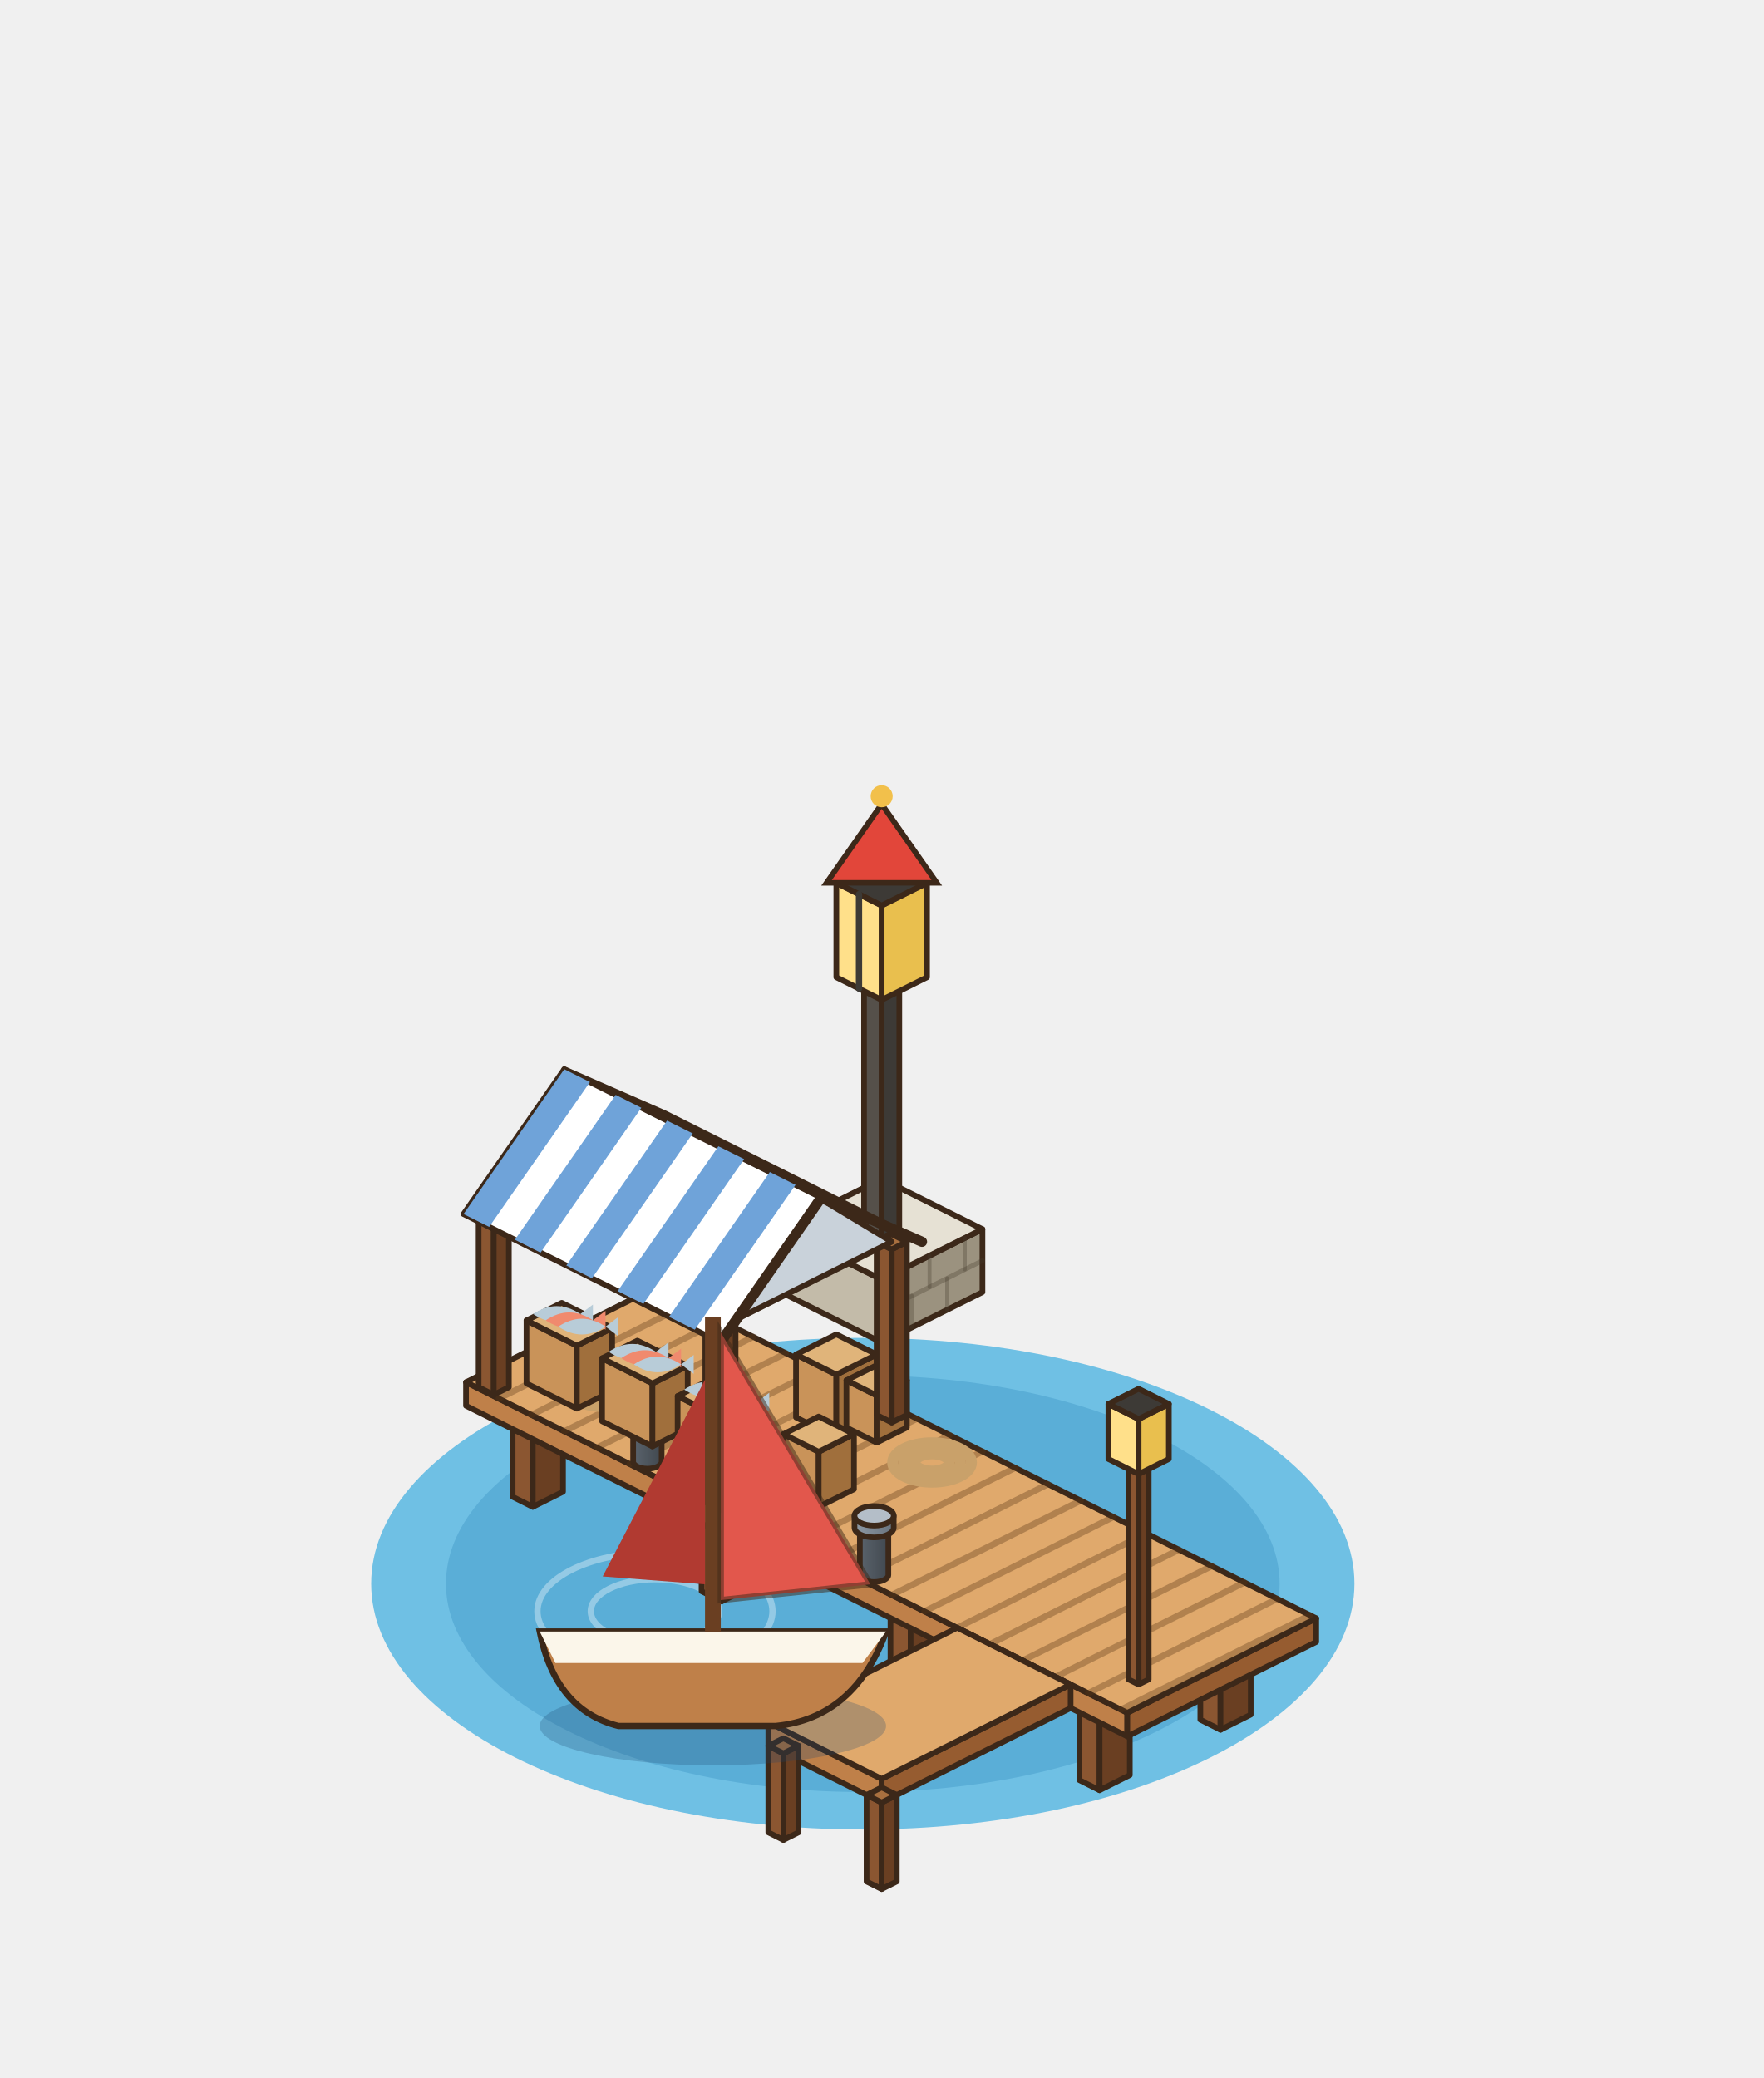
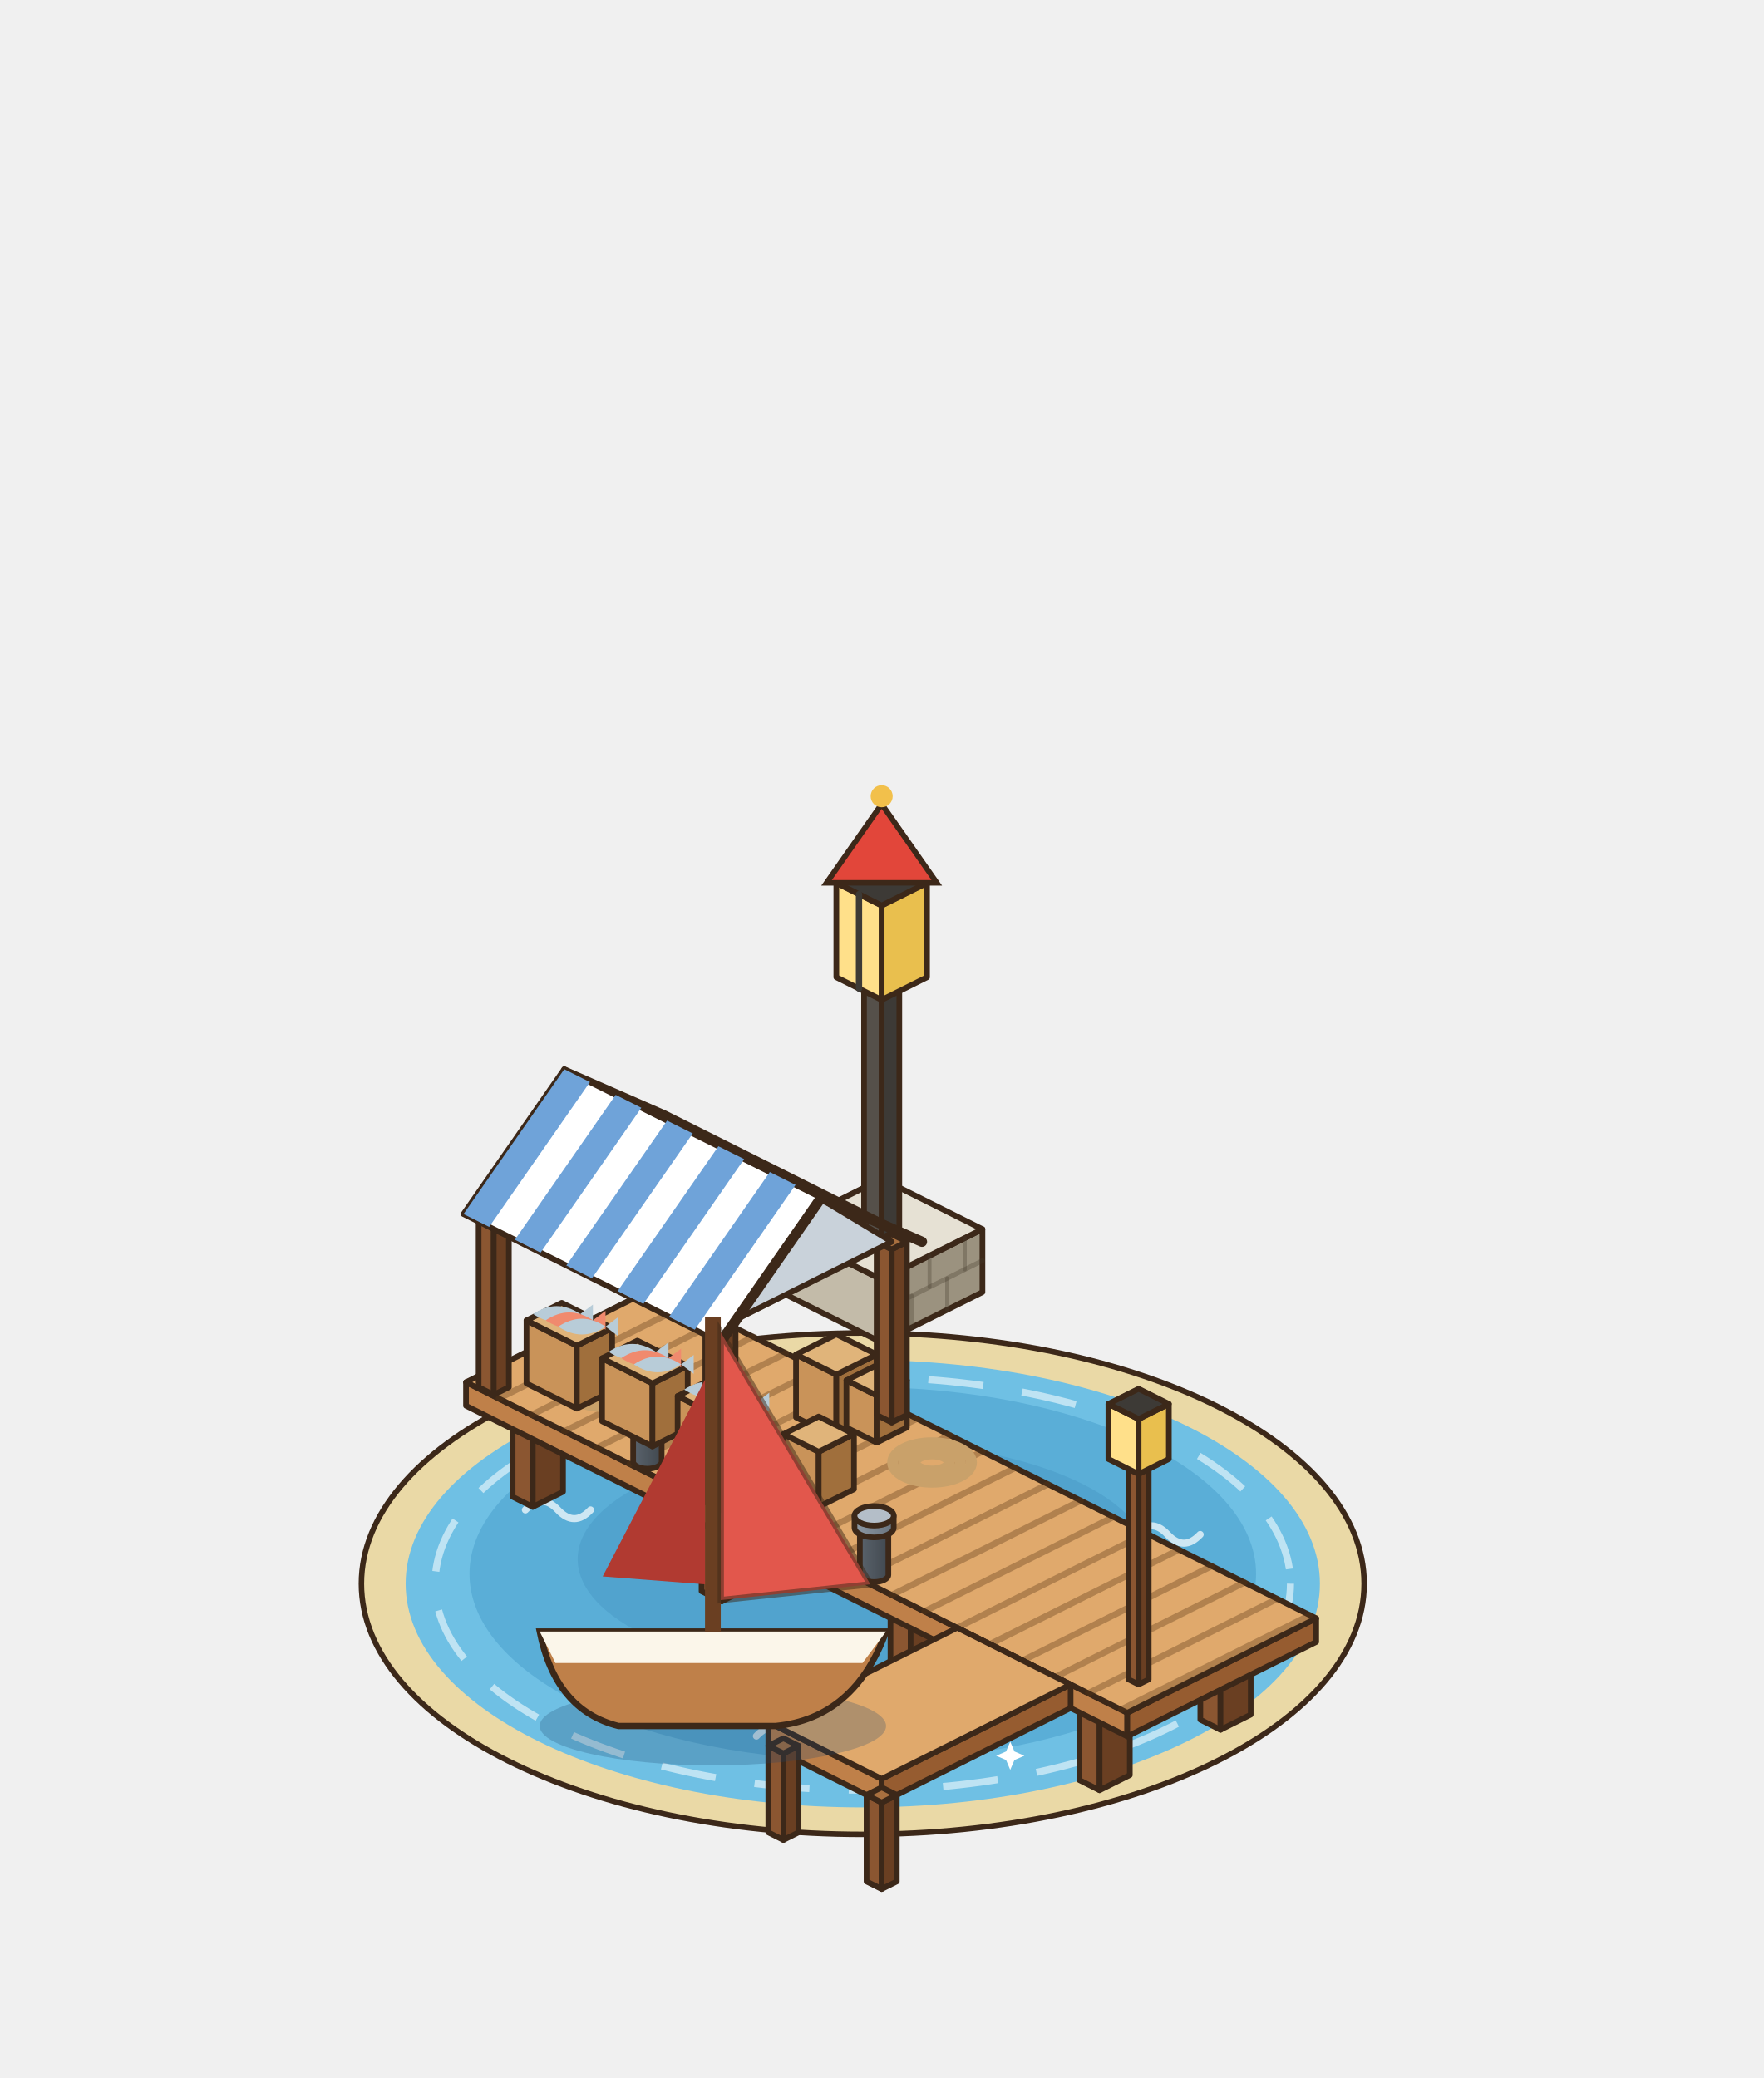
<svg xmlns="http://www.w3.org/2000/svg" width="280" height="330" viewBox="-140 -250 280 330">
  <g transform="scale(1.25)">
-     <ellipse cx="-2.4" cy="1.2" rx="62.45" ry="31.23" fill="#6FC0E4" />
-     <ellipse cx="-2.4" cy="1.2" rx="52.95" ry="26.47" fill="#5AAED7" />
-     <ellipse cx="-28.8" cy="4.7" rx="8.15" ry="4.07" fill="none" stroke="rgba(255,255,255,.35)" stroke-width="0.8" />
-     <ellipse cx="-28.8" cy="4.7" rx="14.93" ry="7.47" fill="none" stroke="rgba(255,255,255,.35)" stroke-width="0.8" />
+     <ellipse cx="-2.4" cy="1.2" rx="63.69" ry="31.85" fill="#EAD9A6" stroke="#3C2819" stroke-width="0.7" />
+     <ellipse cx="-2.4" cy="1.2" rx="58.07" ry="28.42" fill="#6FC0E4" />
+     <ellipse cx="-2.4" cy="-0.05" rx="49.96" ry="23.73" fill="#5AAED7" />
+     <ellipse cx="-2.4" cy="-1.92" rx="36.22" ry="14.99" fill="#499bc7" opacity=".55" />
+     <ellipse cx="-2.4" cy="1.2" rx="54.33" ry="26.23" fill="none" stroke="#FFFFFF" stroke-width="0.9" stroke-dasharray="7 5" opacity=".55" />
+     <path d="M-40.88,10.57 q2.07,-2.21 4.14,0 q2.07,2.21 4.14,0" fill="none" stroke="#FFFFFF" stroke-width="0.9" stroke-linecap="round" opacity=".7" />
+     <path d="M24.68,15.25 q2.07,-2.21 4.14,0 q2.07,2.21 4.14,0" fill="none" stroke="#FFFFFF" stroke-width="0.9" stroke-linecap="round" opacity=".7" />
+     <path d="M-15.91,20.56 q2.07,-2.21 4.14,0 q2.07,2.21 4.14,0" fill="none" stroke="#FFFFFF" stroke-width="0.9" stroke-linecap="round" opacity=".7" />
+     <path d="M32.18,-5.05 q2.07,-2.21 4.14,0 q2.07,2.21 4.14,0" fill="none" stroke="#FFFFFF" stroke-width="0.9" stroke-linecap="round" opacity=".7" />
+     <path d="M-45.26,-8.17 q2.07,-2.21 4.14,0 q2.07,2.21 4.14,0" fill="none" stroke="#FFFFFF" stroke-width="0.9" stroke-linecap="round" opacity=".7" />
+     <path d="M-27.38,12.77 L-26.63,14.51 L-24.89,15.25 L-26.63,16 L-27.38,17.74 L-28.12,16 L-29.86,15.25 L-28.12,14.51 Z" fill="#FFFFFF" />
+     <path d="M16.33,21.27 L16.87,22.52 L18.13,23.06 L16.87,23.6 L16.33,24.85 L15.8,23.6 L14.54,23.06 L15.8,22.52 Z" fill="#FFFFFF" />
    <polygon points="-12.8,-35.84 0,-29.44 0,-37.44 -12.8,-43.84" fill="#C3BBA9" stroke="#3C2819" stroke-width="0.72" stroke-linejoin="round" />
    <polygon points="12.8,-35.84 0,-29.44 0,-37.44 12.8,-43.84" fill="#9B927F" stroke="#3C2819" stroke-width="0.72" stroke-linejoin="round" />
    <polygon points="0,-50.24 12.8,-43.84 0,-37.44 -12.8,-43.84" fill="#E6E1D4" stroke="#3C2819" stroke-width="0.72" stroke-linejoin="round" />
    <line x1="12.8" y1="-39.84" x2="0" y2="-33.44" stroke="rgba(70,60,45,.32)" stroke-width="0.6" stroke-linecap="round" />
    <line x1="8.32" y1="-33.6" x2="8.32" y2="-37.6" stroke="rgba(70,60,45,.32)" stroke-width="0.5" stroke-linecap="round" />
    <line x1="3.84" y1="-31.36" x2="3.84" y2="-35.36" stroke="rgba(70,60,45,.32)" stroke-width="0.5" stroke-linecap="round" />
    <line x1="10.56" y1="-38.72" x2="10.56" y2="-42.72" stroke="rgba(70,60,45,.32)" stroke-width="0.5" stroke-linecap="round" />
    <line x1="6.08" y1="-36.48" x2="6.08" y2="-40.48" stroke="rgba(70,60,45,.32)" stroke-width="0.5" stroke-linecap="round" />
    <line x1="1.6" y1="-34.24" x2="1.6" y2="-38.24" stroke="rgba(70,60,45,.32)" stroke-width="0.5" stroke-linecap="round" />
    <polygon points="-2.24,-43.84 0,-42.72 0,-74.72 -2.24,-75.84" fill="#55504A" stroke="#3C2819" stroke-width="0.72" stroke-linejoin="round" />
    <polygon points="2.24,-43.84 0,-42.72 0,-74.72 2.24,-75.84" fill="#3D3A36" stroke="#3C2819" stroke-width="0.72" stroke-linejoin="round" />
    <polygon points="0,-76.96 2.24,-75.84 0,-74.72 -2.24,-75.84" fill="#55504A" stroke="#3C2819" stroke-width="0.72" stroke-linejoin="round" />
    <polygon points="-5.76,-75.84 0,-72.96 0,-84.96 -5.76,-87.84" fill="#FFE08A" stroke="#3C2819" stroke-width="0.72" stroke-linejoin="round" />
    <polygon points="5.76,-75.84 0,-72.96 0,-84.96 5.76,-87.84" fill="#E9BF4E" stroke="#3C2819" stroke-width="0.72" stroke-linejoin="round" />
    <polygon points="0,-90.72 5.76,-87.84 0,-84.96 -5.76,-87.84" fill="#3D3A36" stroke="#3C2819" stroke-width="0.72" stroke-linejoin="round" />
    <line x1="-2.88" y1="-74.4" x2="-2.88" y2="-86.4" stroke="#3D3A36" stroke-width="0.8" stroke-linecap="round" />
    <path d="M-7,-87.84 L0,-97.84 L7,-87.84 Z" fill="#E2463A" stroke="#3C2819" stroke-width="0.7" />
    <circle cx="0" cy="-98.84" r="1.4" fill="#F2C04B" />
    <polygon points="-46.88,-9.84 -44.32,-8.56 -44.32,-19.56 -46.88,-20.84" fill="#8B5631" stroke="#3C2819" stroke-width="0.72" stroke-linejoin="round" />
    <polygon points="-40.48,-10.48 -44.32,-8.56 -44.32,-19.56 -40.48,-21.48" fill="#6A3F22" stroke="#3C2819" stroke-width="0.72" stroke-linejoin="round" />
    <polygon points="-43.04,-22.76 -40.48,-21.48 -44.32,-19.56 -46.88,-20.84" fill="#A9703F" stroke="#3C2819" stroke-width="0.72" stroke-linejoin="round" />
    <polygon points="-31.52,-17.52 -28.96,-16.24 -28.96,-27.24 -31.52,-28.52" fill="#8B5631" stroke="#3C2819" stroke-width="0.72" stroke-linejoin="round" />
    <polygon points="-25.12,-18.16 -28.96,-16.24 -28.96,-27.24 -25.12,-29.16" fill="#6A3F22" stroke="#3C2819" stroke-width="0.72" stroke-linejoin="round" />
    <polygon points="-27.68,-30.44 -25.12,-29.16 -28.96,-27.24 -31.52,-28.52" fill="#A9703F" stroke="#3C2819" stroke-width="0.72" stroke-linejoin="round" />
    <polygon points="-22.88,2.16 -20.32,3.44 -20.32,-7.56 -22.88,-8.84" fill="#8B5631" stroke="#3C2819" stroke-width="0.72" stroke-linejoin="round" />
    <polygon points="-16.48,1.52 -20.32,3.44 -20.32,-7.56 -16.48,-9.48" fill="#6A3F22" stroke="#3C2819" stroke-width="0.72" stroke-linejoin="round" />
    <polygon points="-19.04,-10.76 -16.48,-9.48 -20.32,-7.56 -22.88,-8.84" fill="#A9703F" stroke="#3C2819" stroke-width="0.72" stroke-linejoin="round" />
    <polygon points="-7.52,-5.52 -4.96,-4.24 -4.96,-15.24 -7.52,-16.52" fill="#8B5631" stroke="#3C2819" stroke-width="0.72" stroke-linejoin="round" />
    <polygon points="-1.12,-6.16 -4.96,-4.24 -4.96,-15.24 -1.12,-17.16" fill="#6A3F22" stroke="#3C2819" stroke-width="0.72" stroke-linejoin="round" />
    <polygon points="-3.68,-18.44 -1.12,-17.16 -4.96,-15.24 -7.52,-16.52" fill="#A9703F" stroke="#3C2819" stroke-width="0.72" stroke-linejoin="round" />
    <polygon points="1.12,14.16 3.68,15.44 3.68,4.44 1.12,3.16" fill="#8B5631" stroke="#3C2819" stroke-width="0.72" stroke-linejoin="round" />
    <polygon points="7.52,13.52 3.68,15.44 3.68,4.44 7.52,2.52" fill="#6A3F22" stroke="#3C2819" stroke-width="0.72" stroke-linejoin="round" />
    <polygon points="4.96,1.24 7.52,2.52 3.68,4.44 1.12,3.16" fill="#A9703F" stroke="#3C2819" stroke-width="0.72" stroke-linejoin="round" />
    <polygon points="16.48,6.48 19.04,7.76 19.04,-3.24 16.48,-4.52" fill="#8B5631" stroke="#3C2819" stroke-width="0.72" stroke-linejoin="round" />
    <polygon points="22.88,5.84 19.04,7.76 19.04,-3.24 22.88,-5.16" fill="#6A3F22" stroke="#3C2819" stroke-width="0.72" stroke-linejoin="round" />
    <polygon points="20.32,-6.44 22.88,-5.16 19.04,-3.24 16.48,-4.52" fill="#A9703F" stroke="#3C2819" stroke-width="0.72" stroke-linejoin="round" />
    <polygon points="25.12,26.16 27.68,27.44 27.68,16.44 25.12,15.16" fill="#8B5631" stroke="#3C2819" stroke-width="0.72" stroke-linejoin="round" />
    <polygon points="31.52,25.52 27.68,27.44 27.68,16.44 31.52,14.52" fill="#6A3F22" stroke="#3C2819" stroke-width="0.72" stroke-linejoin="round" />
    <polygon points="28.96,13.24 31.52,14.52 27.68,16.44 25.12,15.16" fill="#A9703F" stroke="#3C2819" stroke-width="0.72" stroke-linejoin="round" />
    <polygon points="40.48,18.48 43.04,19.76 43.04,8.76 40.48,7.48" fill="#8B5631" stroke="#3C2819" stroke-width="0.72" stroke-linejoin="round" />
    <polygon points="46.88,17.84 43.04,19.76 43.04,8.76 46.88,6.84" fill="#6A3F22" stroke="#3C2819" stroke-width="0.72" stroke-linejoin="round" />
    <polygon points="44.32,5.56 46.88,6.84 43.04,8.76 40.48,7.48" fill="#A9703F" stroke="#3C2819" stroke-width="0.72" stroke-linejoin="round" />
    <polygon points="-52.8,-21.4 31.2,20.6 31.2,17.6 -52.8,-24.4" fill="#BF8049" stroke="#3C2819" stroke-width="0.72" stroke-linejoin="round" />
    <polygon points="55.2,8.6 31.2,20.6 31.2,17.6 55.2,5.6" fill="#965C30" stroke="#3C2819" stroke-width="0.72" stroke-linejoin="round" />
    <polygon points="-28.8,-36.4 55.2,5.6 31.2,17.6 -52.8,-24.4" fill="#E0A96C" stroke="#3C2819" stroke-width="0.72" stroke-linejoin="round" />
    <line x1="-24.64" y1="-34.32" x2="-48.64" y2="-22.32" stroke="rgba(90,55,25,.35)" stroke-width="0.8" stroke-linecap="round" />
    <line x1="-20.48" y1="-32.24" x2="-44.48" y2="-20.24" stroke="rgba(90,55,25,.35)" stroke-width="0.8" stroke-linecap="round" />
    <line x1="-16.32" y1="-30.16" x2="-40.32" y2="-18.16" stroke="rgba(90,55,25,.35)" stroke-width="0.8" stroke-linecap="round" />
    <line x1="-12.16" y1="-28.08" x2="-36.16" y2="-16.08" stroke="rgba(90,55,25,.35)" stroke-width="0.8" stroke-linecap="round" />
    <line x1="-8" y1="-26" x2="-32" y2="-14" stroke="rgba(90,55,25,.35)" stroke-width="0.8" stroke-linecap="round" />
    <line x1="-3.84" y1="-23.92" x2="-27.84" y2="-11.92" stroke="rgba(90,55,25,.35)" stroke-width="0.8" stroke-linecap="round" />
    <line x1="0.32" y1="-21.84" x2="-23.68" y2="-9.84" stroke="rgba(90,55,25,.35)" stroke-width="0.8" stroke-linecap="round" />
    <line x1="4.48" y1="-19.76" x2="-19.52" y2="-7.76" stroke="rgba(90,55,25,.35)" stroke-width="0.8" stroke-linecap="round" />
    <line x1="8.64" y1="-17.68" x2="-15.36" y2="-5.68" stroke="rgba(90,55,25,.35)" stroke-width="0.8" stroke-linecap="round" />
    <line x1="12.8" y1="-15.6" x2="-11.2" y2="-3.6" stroke="rgba(90,55,25,.35)" stroke-width="0.8" stroke-linecap="round" />
    <line x1="16.96" y1="-13.52" x2="-7.04" y2="-1.52" stroke="rgba(90,55,25,.35)" stroke-width="0.8" stroke-linecap="round" />
    <line x1="21.12" y1="-11.44" x2="-2.88" y2="0.56" stroke="rgba(90,55,25,.35)" stroke-width="0.8" stroke-linecap="round" />
    <line x1="25.28" y1="-9.36" x2="1.28" y2="2.64" stroke="rgba(90,55,25,.35)" stroke-width="0.8" stroke-linecap="round" />
    <line x1="29.44" y1="-7.28" x2="5.44" y2="4.72" stroke="rgba(90,55,25,.35)" stroke-width="0.8" stroke-linecap="round" />
    <line x1="33.6" y1="-5.2" x2="9.6" y2="6.8" stroke="rgba(90,55,25,.35)" stroke-width="0.8" stroke-linecap="round" />
    <line x1="37.76" y1="-3.12" x2="13.76" y2="8.88" stroke="rgba(90,55,25,.35)" stroke-width="0.8" stroke-linecap="round" />
    <line x1="41.92" y1="-1.04" x2="17.92" y2="10.96" stroke="rgba(90,55,25,.35)" stroke-width="0.8" stroke-linecap="round" />
    <line x1="46.08" y1="1.04" x2="22.08" y2="13.04" stroke="rgba(90,55,25,.35)" stroke-width="0.8" stroke-linecap="round" />
    <line x1="50.24" y1="3.12" x2="26.24" y2="15.12" stroke="rgba(90,55,25,.35)" stroke-width="0.8" stroke-linecap="round" />
    <line x1="54.4" y1="5.2" x2="30.4" y2="17.2" stroke="rgba(90,55,25,.35)" stroke-width="0.8" stroke-linecap="round" />
    <polygon points="-14.4,21.8 0,29 0,26 -14.4,18.8" fill="#BF8049" stroke="#3C2819" stroke-width="0.72" stroke-linejoin="round" />
    <polygon points="24,17 0,29 0,26 24,14" fill="#965C30" stroke="#3C2819" stroke-width="0.72" stroke-linejoin="round" />
    <polygon points="9.6,6.8 24,14 0,26 -14.4,18.8" fill="#E0A96C" stroke="#3C2819" stroke-width="0.72" stroke-linejoin="round" />
    <polygon points="-1.92,39.04 0,40 0,29 -1.92,28.04" fill="#8B5631" stroke="#3C2819" stroke-width="0.72" stroke-linejoin="round" />
    <polygon points="1.92,39.04 0,40 0,29 1.92,28.04" fill="#6A3F22" stroke="#3C2819" stroke-width="0.72" stroke-linejoin="round" />
    <polygon points="0,27.08 1.92,28.04 0,29 -1.92,28.04" fill="#A9703F" stroke="#3C2819" stroke-width="0.72" stroke-linejoin="round" />
    <polygon points="-14.4,32.8 -12.48,33.76 -12.48,22.76 -14.4,21.8" fill="#8B5631" stroke="#3C2819" stroke-width="0.72" stroke-linejoin="round" />
    <polygon points="-10.56,32.8 -12.48,33.76 -12.48,22.76 -10.56,21.8" fill="#6A3F22" stroke="#3C2819" stroke-width="0.72" stroke-linejoin="round" />
    <polygon points="-12.48,20.84 -10.56,21.8 -12.48,22.76 -14.4,21.8" fill="#A9703F" stroke="#3C2819" stroke-width="0.72" stroke-linejoin="round" />
    <defs>
      <linearGradient id="bl-230" x1="0" x2="1">
        <stop offset="0" stop-color="#5A636C" />
        <stop offset="1" stop-color="#41484F" />
      </linearGradient>
    </defs>
    <path d="M-2.77,-5.92 L-2.77,0.08 A1.81,0.91 0 0 0 0.85,0.08 L0.85,-5.92 Z" fill="url(#bl-230)" stroke="#3C2819" stroke-width="0.72" stroke-linejoin="round" />
    <ellipse cx="-0.96" cy="-5.92" rx="1.81" ry="0.91" fill="#5A636C" stroke="#3C2819" stroke-width="0.72" stroke-linejoin="round" />
    <defs>
      <linearGradient id="bt-230" x1="0" x2="1">
        <stop offset="0" stop-color="#8E99A4" />
        <stop offset="1" stop-color="#68737E" />
      </linearGradient>
    </defs>
    <path d="M-3.45,-7.42 L-3.45,-5.92 A2.49,1.24 0 0 0 1.53,-5.92 L1.53,-7.42 Z" fill="url(#bt-230)" stroke="#3C2819" stroke-width="0.72" stroke-linejoin="round" />
    <ellipse cx="-0.96" cy="-7.42" rx="2.49" ry="1.24" fill="#B4BEC8" stroke="#3C2819" stroke-width="0.72" stroke-linejoin="round" />
    <defs>
      <linearGradient id="bl-140" x1="0" x2="1">
        <stop offset="0" stop-color="#5A636C" />
        <stop offset="1" stop-color="#41484F" />
      </linearGradient>
    </defs>
    <path d="M-31.57,-20.32 L-31.57,-14.32 A1.81,0.91 0 0 0 -27.95,-14.32 L-27.95,-20.32 Z" fill="url(#bl-140)" stroke="#3C2819" stroke-width="0.72" stroke-linejoin="round" />
    <ellipse cx="-29.76" cy="-20.32" rx="1.81" ry="0.91" fill="#5A636C" stroke="#3C2819" stroke-width="0.72" stroke-linejoin="round" />
    <defs>
      <linearGradient id="bt-140" x1="0" x2="1">
        <stop offset="0" stop-color="#8E99A4" />
        <stop offset="1" stop-color="#68737E" />
      </linearGradient>
    </defs>
    <path d="M-32.25,-21.82 L-32.25,-20.32 A2.49,1.24 0 0 0 -27.27,-20.32 L-27.27,-21.82 Z" fill="url(#bt-140)" stroke="#3C2819" stroke-width="0.72" stroke-linejoin="round" />
    <ellipse cx="-29.76" cy="-21.82" rx="2.49" ry="1.24" fill="#B4BEC8" stroke="#3C2819" stroke-width="0.72" stroke-linejoin="round" />
    <ellipse cx="6.4" cy="-14.2" rx="5" ry="2.5" fill="none" stroke="#C9A16A" stroke-width="1.4" />
    <ellipse cx="6.4" cy="-14.2" rx="3.6" ry="1.8" fill="none" stroke="#C9A16A" stroke-width="1.4" />
    <ellipse cx="6.4" cy="-14.2" rx="2.2" ry="1.1" fill="none" stroke="#C9A16A" stroke-width="1.4" />
    <ellipse cx="-35.2" cy="-23.8" rx="5" ry="2.5" fill="none" stroke="#C9A16A" stroke-width="1.4" />
    <ellipse cx="-35.2" cy="-23.8" rx="3.6" ry="1.8" fill="none" stroke="#C9A16A" stroke-width="1.4" />
    <ellipse cx="-35.2" cy="-23.8" rx="2.2" ry="1.1" fill="none" stroke="#C9A16A" stroke-width="1.4" />
    <polygon points="-10.88,-19.92 -5.76,-17.36 -5.76,-25.36 -10.88,-27.92" fill="#C99359" stroke="#3C2819" stroke-width="0.72" stroke-linejoin="round" />
    <polygon points="-0.64,-19.92 -5.76,-17.36 -5.76,-25.36 -0.64,-27.92" fill="#A06F3C" stroke="#3C2819" stroke-width="0.72" stroke-linejoin="round" />
    <polygon points="-5.76,-30.48 -0.64,-27.92 -5.76,-25.36 -10.88,-27.92" fill="#E0B47A" stroke="#3C2819" stroke-width="0.72" stroke-linejoin="round" />
    <polygon points="-4.48,-18.64 -0.64,-16.72 -0.64,-22.72 -4.48,-24.64" fill="#C99359" stroke="#3C2819" stroke-width="0.72" stroke-linejoin="round" />
    <polygon points="3.2,-18.64 -0.64,-16.72 -0.64,-22.72 3.2,-24.64" fill="#A06F3C" stroke="#3C2819" stroke-width="0.72" stroke-linejoin="round" />
    <polygon points="-0.64,-26.56 3.2,-24.64 -0.64,-22.72 -4.48,-24.64" fill="#E0B47A" stroke="#3C2819" stroke-width="0.72" stroke-linejoin="round" />
    <polygon points="-29.44,-34.64 -27.52,-33.68 -27.52,-55.68 -29.44,-56.64" fill="#8B5631" stroke="#3C2819" stroke-width="0.72" stroke-linejoin="round" />
    <polygon points="-25.6,-34.64 -27.52,-33.68 -27.52,-55.68 -25.6,-56.64" fill="#6A3F22" stroke="#3C2819" stroke-width="0.72" stroke-linejoin="round" />
    <polygon points="-27.52,-57.6 -25.6,-56.64 -27.52,-55.68 -29.44,-56.64" fill="#A9703F" stroke="#3C2819" stroke-width="0.72" stroke-linejoin="round" />
    <polygon points="-0.64,-20.24 1.28,-19.28 1.28,-41.28 -0.64,-42.24" fill="#8B5631" stroke="#3C2819" stroke-width="0.72" stroke-linejoin="round" />
    <polygon points="3.2,-20.24 1.28,-19.28 1.28,-41.28 3.2,-42.24" fill="#6A3F22" stroke="#3C2819" stroke-width="0.72" stroke-linejoin="round" />
    <polygon points="1.28,-43.2 3.2,-42.24 1.28,-41.28 -0.64,-42.24" fill="#A9703F" stroke="#3C2819" stroke-width="0.72" stroke-linejoin="round" />
    <polygon points="-45.12,-24.24 -38.72,-21.04 -38.72,-29.04 -45.12,-32.24" fill="#C99359" stroke="#3C2819" stroke-width="0.72" stroke-linejoin="round" />
    <polygon points="-34.24,-23.28 -38.72,-21.04 -38.72,-29.04 -34.24,-31.28" fill="#A06F3C" stroke="#3C2819" stroke-width="0.72" stroke-linejoin="round" />
    <polygon points="-40.64,-34.48 -34.24,-31.28 -38.72,-29.04 -45.12,-32.24" fill="#E0B47A" stroke="#3C2819" stroke-width="0.72" stroke-linejoin="round" />
    <path d="M-44.28,-33.06 q3,-2 6,0 q-3,2 -6,0 Z M-38.28,-33.06 l1.6,-1.2 l0,2.4 Z" fill="#B8CCD8" />
    <path d="M-42.68,-32.26 q3,-2 6,0 q-3,2 -6,0 Z M-36.68,-32.26 l1.6,-1.2 l0,2.4 Z" fill="#F08A6E" />
    <path d="M-41.08,-31.46 q3,-2 6,0 q-3,2 -6,0 Z M-35.08,-31.46 l1.6,-1.2 l0,2.4 Z" fill="#B8CCD8" />
    <polygon points="-35.52,-19.44 -29.12,-16.24 -29.12,-24.24 -35.52,-27.44" fill="#C99359" stroke="#3C2819" stroke-width="0.72" stroke-linejoin="round" />
    <polygon points="-24.64,-18.48 -29.12,-16.24 -29.12,-24.24 -24.64,-26.48" fill="#A06F3C" stroke="#3C2819" stroke-width="0.72" stroke-linejoin="round" />
    <polygon points="-31.04,-29.68 -24.64,-26.48 -29.12,-24.24 -35.52,-27.44" fill="#E0B47A" stroke="#3C2819" stroke-width="0.72" stroke-linejoin="round" />
    <path d="M-34.68,-28.26 q3,-2 6,0 q-3,2 -6,0 Z M-28.68,-28.26 l1.6,-1.2 l0,2.4 Z" fill="#B8CCD8" />
    <path d="M-33.08,-27.46 q3,-2 6,0 q-3,2 -6,0 Z M-27.08,-27.46 l1.6,-1.2 l0,2.4 Z" fill="#F08A6E" />
    <path d="M-31.48,-26.66 q3,-2 6,0 q-3,2 -6,0 Z M-25.48,-26.66 l1.6,-1.2 l0,2.4 Z" fill="#B8CCD8" />
    <polygon points="-25.92,-14.64 -19.52,-11.44 -19.52,-19.44 -25.92,-22.64" fill="#C99359" stroke="#3C2819" stroke-width="0.72" stroke-linejoin="round" />
    <polygon points="-15.04,-13.68 -19.52,-11.44 -19.52,-19.44 -15.04,-21.68" fill="#A06F3C" stroke="#3C2819" stroke-width="0.72" stroke-linejoin="round" />
    <polygon points="-21.44,-24.88 -15.04,-21.68 -19.52,-19.44 -25.92,-22.64" fill="#E0B47A" stroke="#3C2819" stroke-width="0.72" stroke-linejoin="round" />
    <path d="M-25.08,-23.46 q3,-2 6,0 q-3,2 -6,0 Z M-19.08,-23.46 l1.6,-1.2 l0,2.4 Z" fill="#B8CCD8" />
    <path d="M-23.48,-22.66 q3,-2 6,0 q-3,2 -6,0 Z M-17.48,-22.66 l1.6,-1.2 l0,2.4 Z" fill="#F08A6E" />
    <path d="M-21.88,-21.86 q3,-2 6,0 q-3,2 -6,0 Z M-15.88,-21.86 l1.6,-1.2 l0,2.4 Z" fill="#B8CCD8" />
    <polygon points="-51.2,-23.76 -49.28,-22.8 -49.28,-44.8 -51.2,-45.76" fill="#8B5631" stroke="#3C2819" stroke-width="0.72" stroke-linejoin="round" />
    <polygon points="-47.36,-23.76 -49.28,-22.8 -49.28,-44.8 -47.36,-45.76" fill="#6A3F22" stroke="#3C2819" stroke-width="0.72" stroke-linejoin="round" />
    <polygon points="-49.28,-46.72 -47.36,-45.76 -49.28,-44.8 -51.2,-45.76" fill="#A9703F" stroke="#3C2819" stroke-width="0.72" stroke-linejoin="round" />
    <polygon points="-22.4,-9.36 -20.48,-8.4 -20.48,-30.4 -22.4,-31.36" fill="#8B5631" stroke="#3C2819" stroke-width="0.72" stroke-linejoin="round" />
    <polygon points="-18.56,-9.36 -20.48,-8.4 -20.48,-30.4 -18.56,-31.36" fill="#6A3F22" stroke="#3C2819" stroke-width="0.72" stroke-linejoin="round" />
    <polygon points="-20.48,-32.32 -18.56,-31.36 -20.48,-30.4 -22.4,-31.36" fill="#A9703F" stroke="#3C2819" stroke-width="0.72" stroke-linejoin="round" />
    <polygon points="-27.52,-58.56 5.12,-42.24 -7.68,-47.84 -40.32,-64.16" fill="#DDE6EE" stroke="#3C2819" stroke-width="0.72" stroke-linejoin="round" />
    <polygon points="1.28,-42.24 -20.48,-31.36 -9.6,-48.8" fill="#C9D2DA" stroke="#3C2819" stroke-width="0.72" stroke-linejoin="round" />
    <polygon points="-40.32,-64.16 -7.68,-47.84 -20.48,-29.44 -53.12,-45.76" fill="#FFFFFF" stroke="#3C2819" stroke-width="0.72" stroke-linejoin="round" />
    <polyline points="5.12,-42.24 -7.68,-47.84 -20.48,-29.44" fill="none" stroke="#3C2819" stroke-width="1.3" stroke-linejoin="round" stroke-linecap="round" />
    <polygon points="-40.32,-64.16 -37.06,-62.53 -49.86,-44.13 -53.12,-45.76" fill="#6FA3D9" />
    <polygon points="-33.79,-60.9 -30.53,-59.26 -43.33,-40.86 -46.59,-42.5" fill="#6FA3D9" />
    <polygon points="-27.26,-57.63 -24,-56 -36.8,-37.6 -40.06,-39.23" fill="#6FA3D9" />
    <polygon points="-20.74,-54.37 -17.47,-52.74 -30.27,-34.34 -33.54,-35.97" fill="#6FA3D9" />
    <polygon points="-14.21,-51.1 -10.94,-49.47 -23.74,-31.07 -27.01,-32.7" fill="#6FA3D9" />
    <polygon points="-12.48,-10.8 -8,-8.56 -8,-15.56 -12.48,-17.8" fill="#C99359" stroke="#3C2819" stroke-width="0.72" stroke-linejoin="round" />
    <polygon points="-3.52,-10.8 -8,-8.56 -8,-15.56 -3.52,-17.8" fill="#A06F3C" stroke="#3C2819" stroke-width="0.72" stroke-linejoin="round" />
    <polygon points="-8,-20.04 -3.52,-17.8 -8,-15.56 -12.48,-17.8" fill="#E0B47A" stroke="#3C2819" stroke-width="0.72" stroke-linejoin="round" />
    <polygon points="31.36,13.36 32.64,14 32.64,-14 31.36,-14.64" fill="#8B5631" stroke="#3C2819" stroke-width="0.72" stroke-linejoin="round" />
    <polygon points="33.92,13.36 32.64,14 32.64,-14 33.92,-14.64" fill="#6A3F22" stroke="#3C2819" stroke-width="0.72" stroke-linejoin="round" />
    <polygon points="32.64,-15.28 33.92,-14.64 32.64,-14 31.36,-14.64" fill="#A9703F" stroke="#3C2819" stroke-width="0.72" stroke-linejoin="round" />
    <polygon points="28.8,-14.64 32.64,-12.72 32.64,-19.72 28.8,-21.64" fill="#FFE08A" stroke="#3C2819" stroke-width="0.72" stroke-linejoin="round" />
    <polygon points="36.48,-14.64 32.64,-12.72 32.64,-19.72 36.48,-21.64" fill="#E9BF4E" stroke="#3C2819" stroke-width="0.72" stroke-linejoin="round" />
    <polygon points="32.64,-23.56 36.48,-21.64 32.64,-19.72 28.8,-21.64" fill="#3D3A36" stroke="#3C2819" stroke-width="0.72" stroke-linejoin="round" />
    <g transform="translate(-7.04 4.48)">
      <ellipse cx="-14.4" cy="14.8" rx="22" ry="5" fill="rgba(30,70,110,.25)" />
      <path d="M-36.4,2.8 L7.6,2.8 Q3.6,13.8 -6.4,14.8 L-26.4,14.8 Q-34.4,12.8 -36.4,2.8 Z" fill="#BF8049" stroke="#3C2819" stroke-width="0.8" />
      <path d="M-36.4,2.8 L7.6,2.8 L4.6,6.8 L-34.4,6.8 Z" fill="#FBF6EA" />
      <line x1="-14.4" y1="2.8" x2="-14.4" y2="-37.2" stroke="#6A3F22" stroke-width="2" />
      <path d="M-13.4,-35.2 L-13.4,-1.2 L5.6,-3.2 Z" fill="#E2574C" stroke="rgba(60,40,25,.5)" stroke-width="0.8" />
      <path d="M-15.4,-29.2 L-15.4,-3.2 L-28.4,-4.2 Z" fill="#B13A31" />
    </g>
  </g>
</svg>
